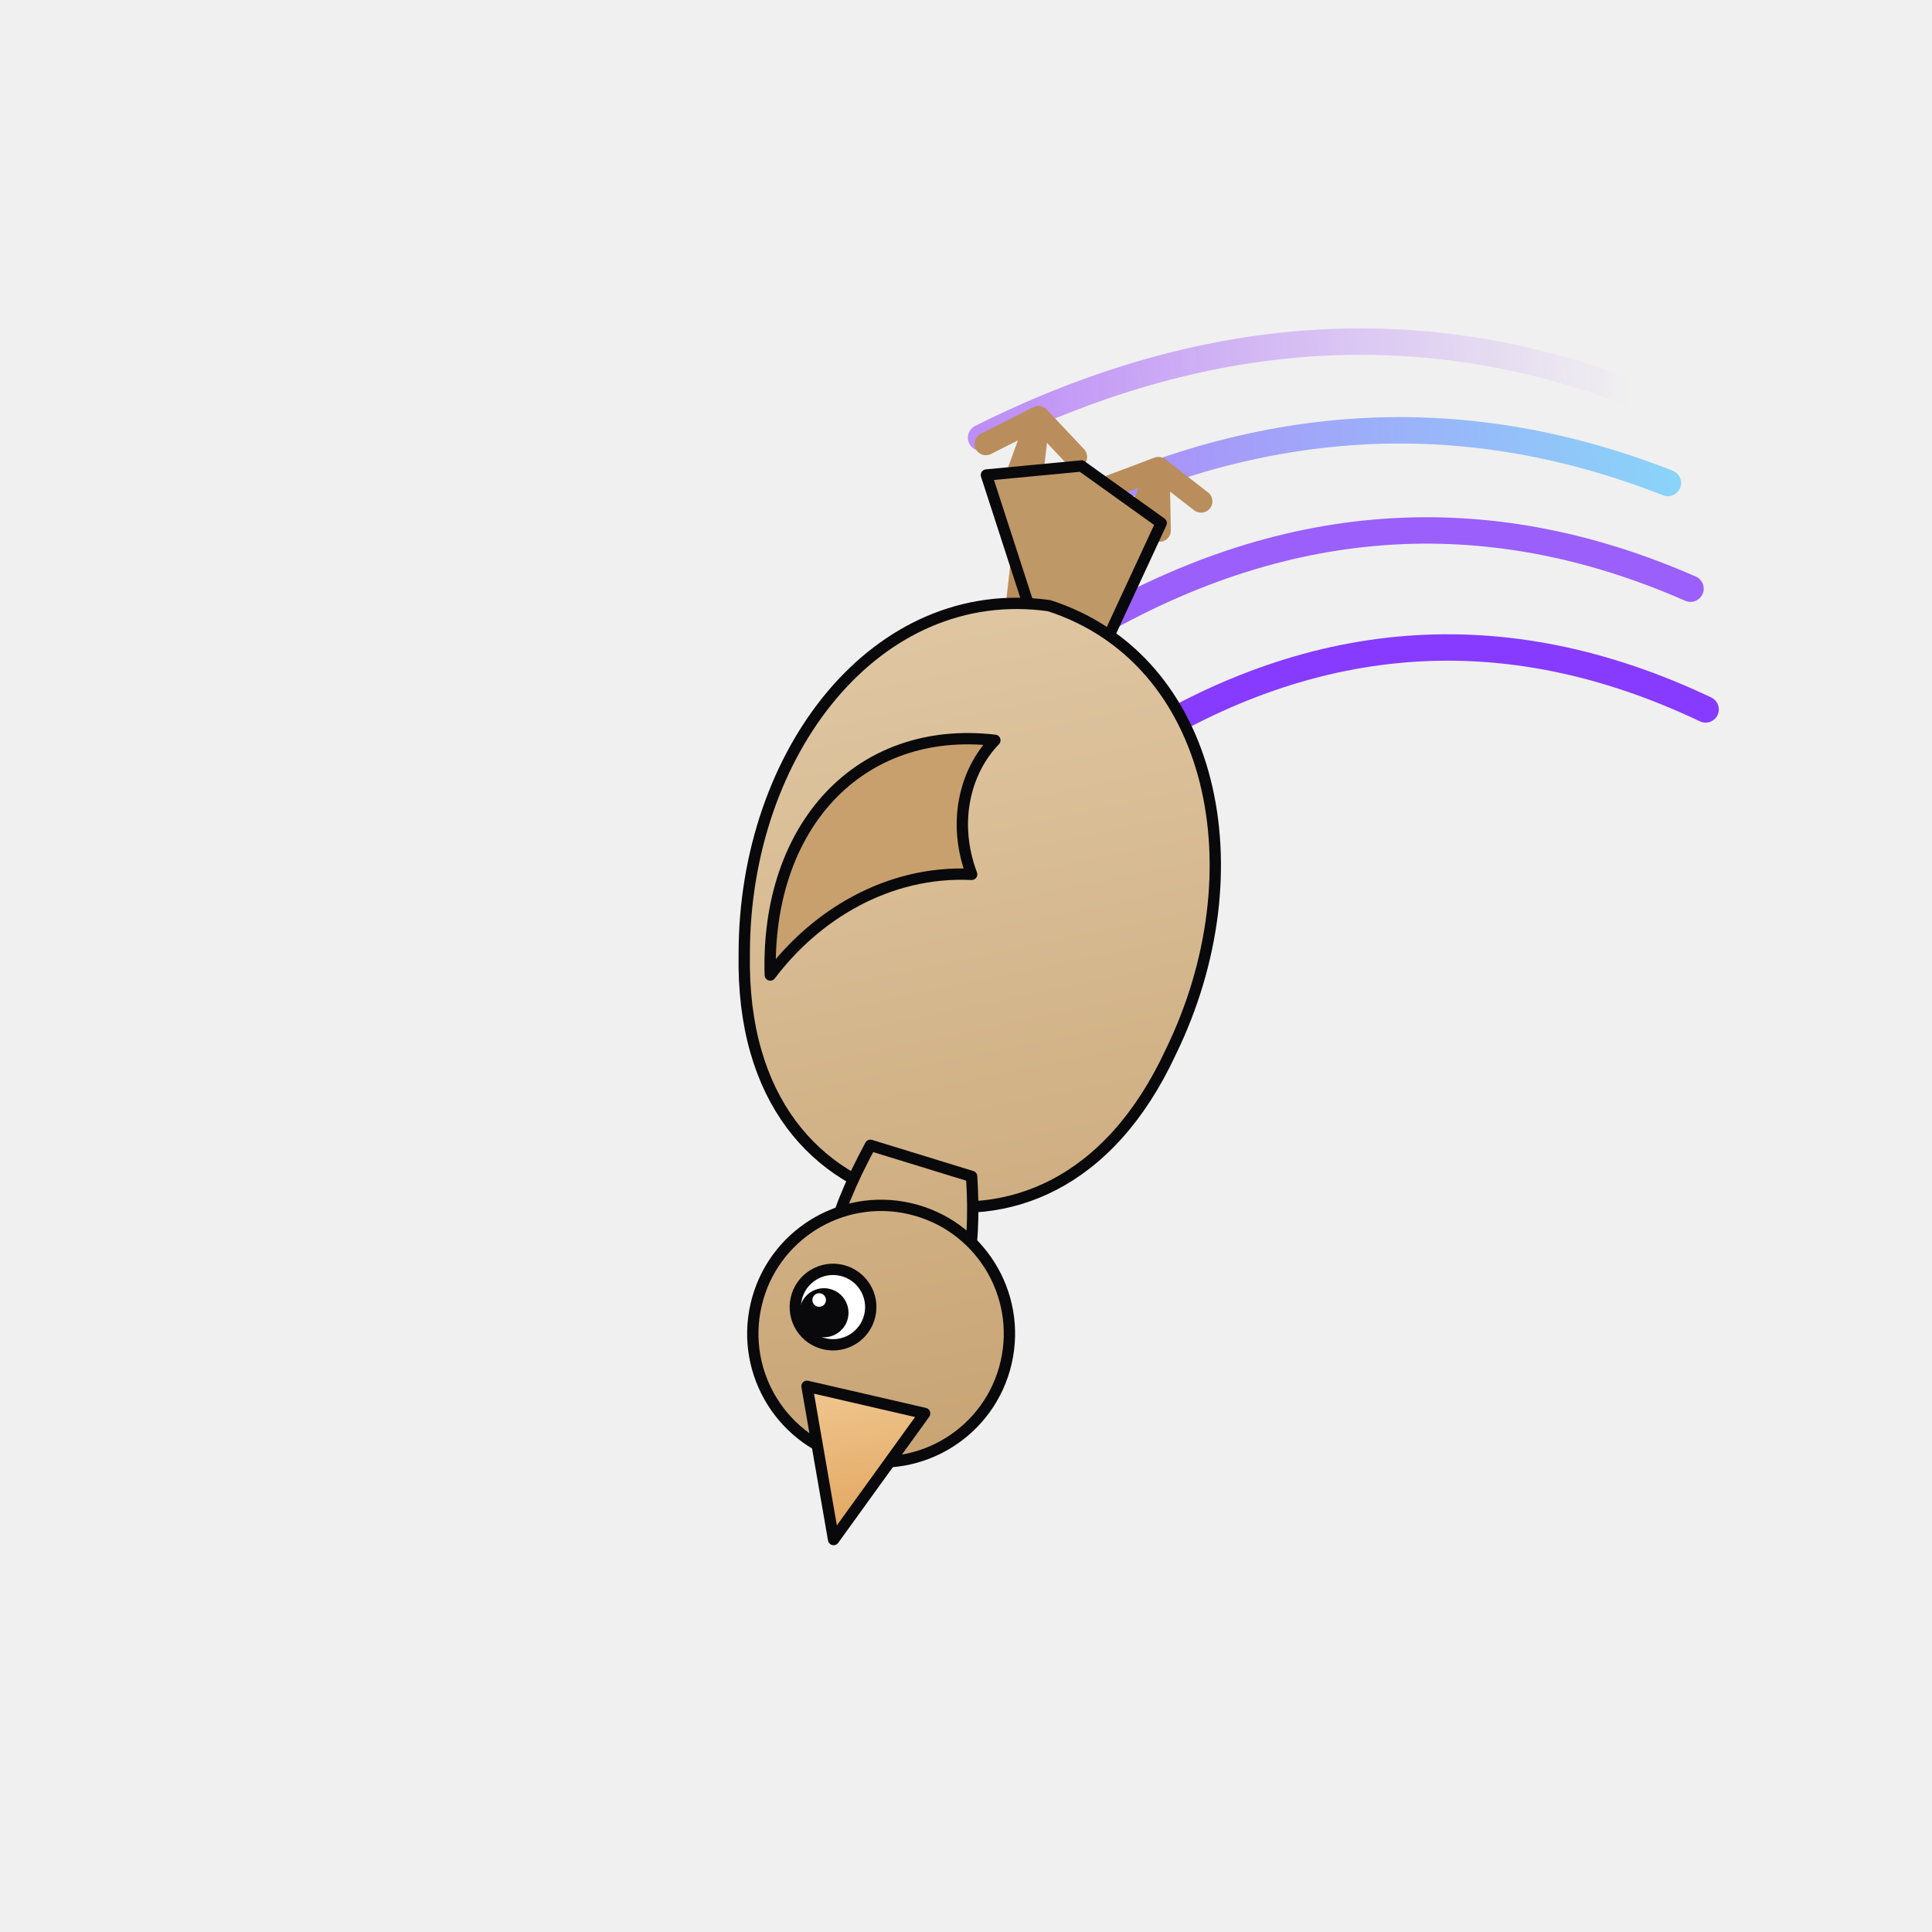
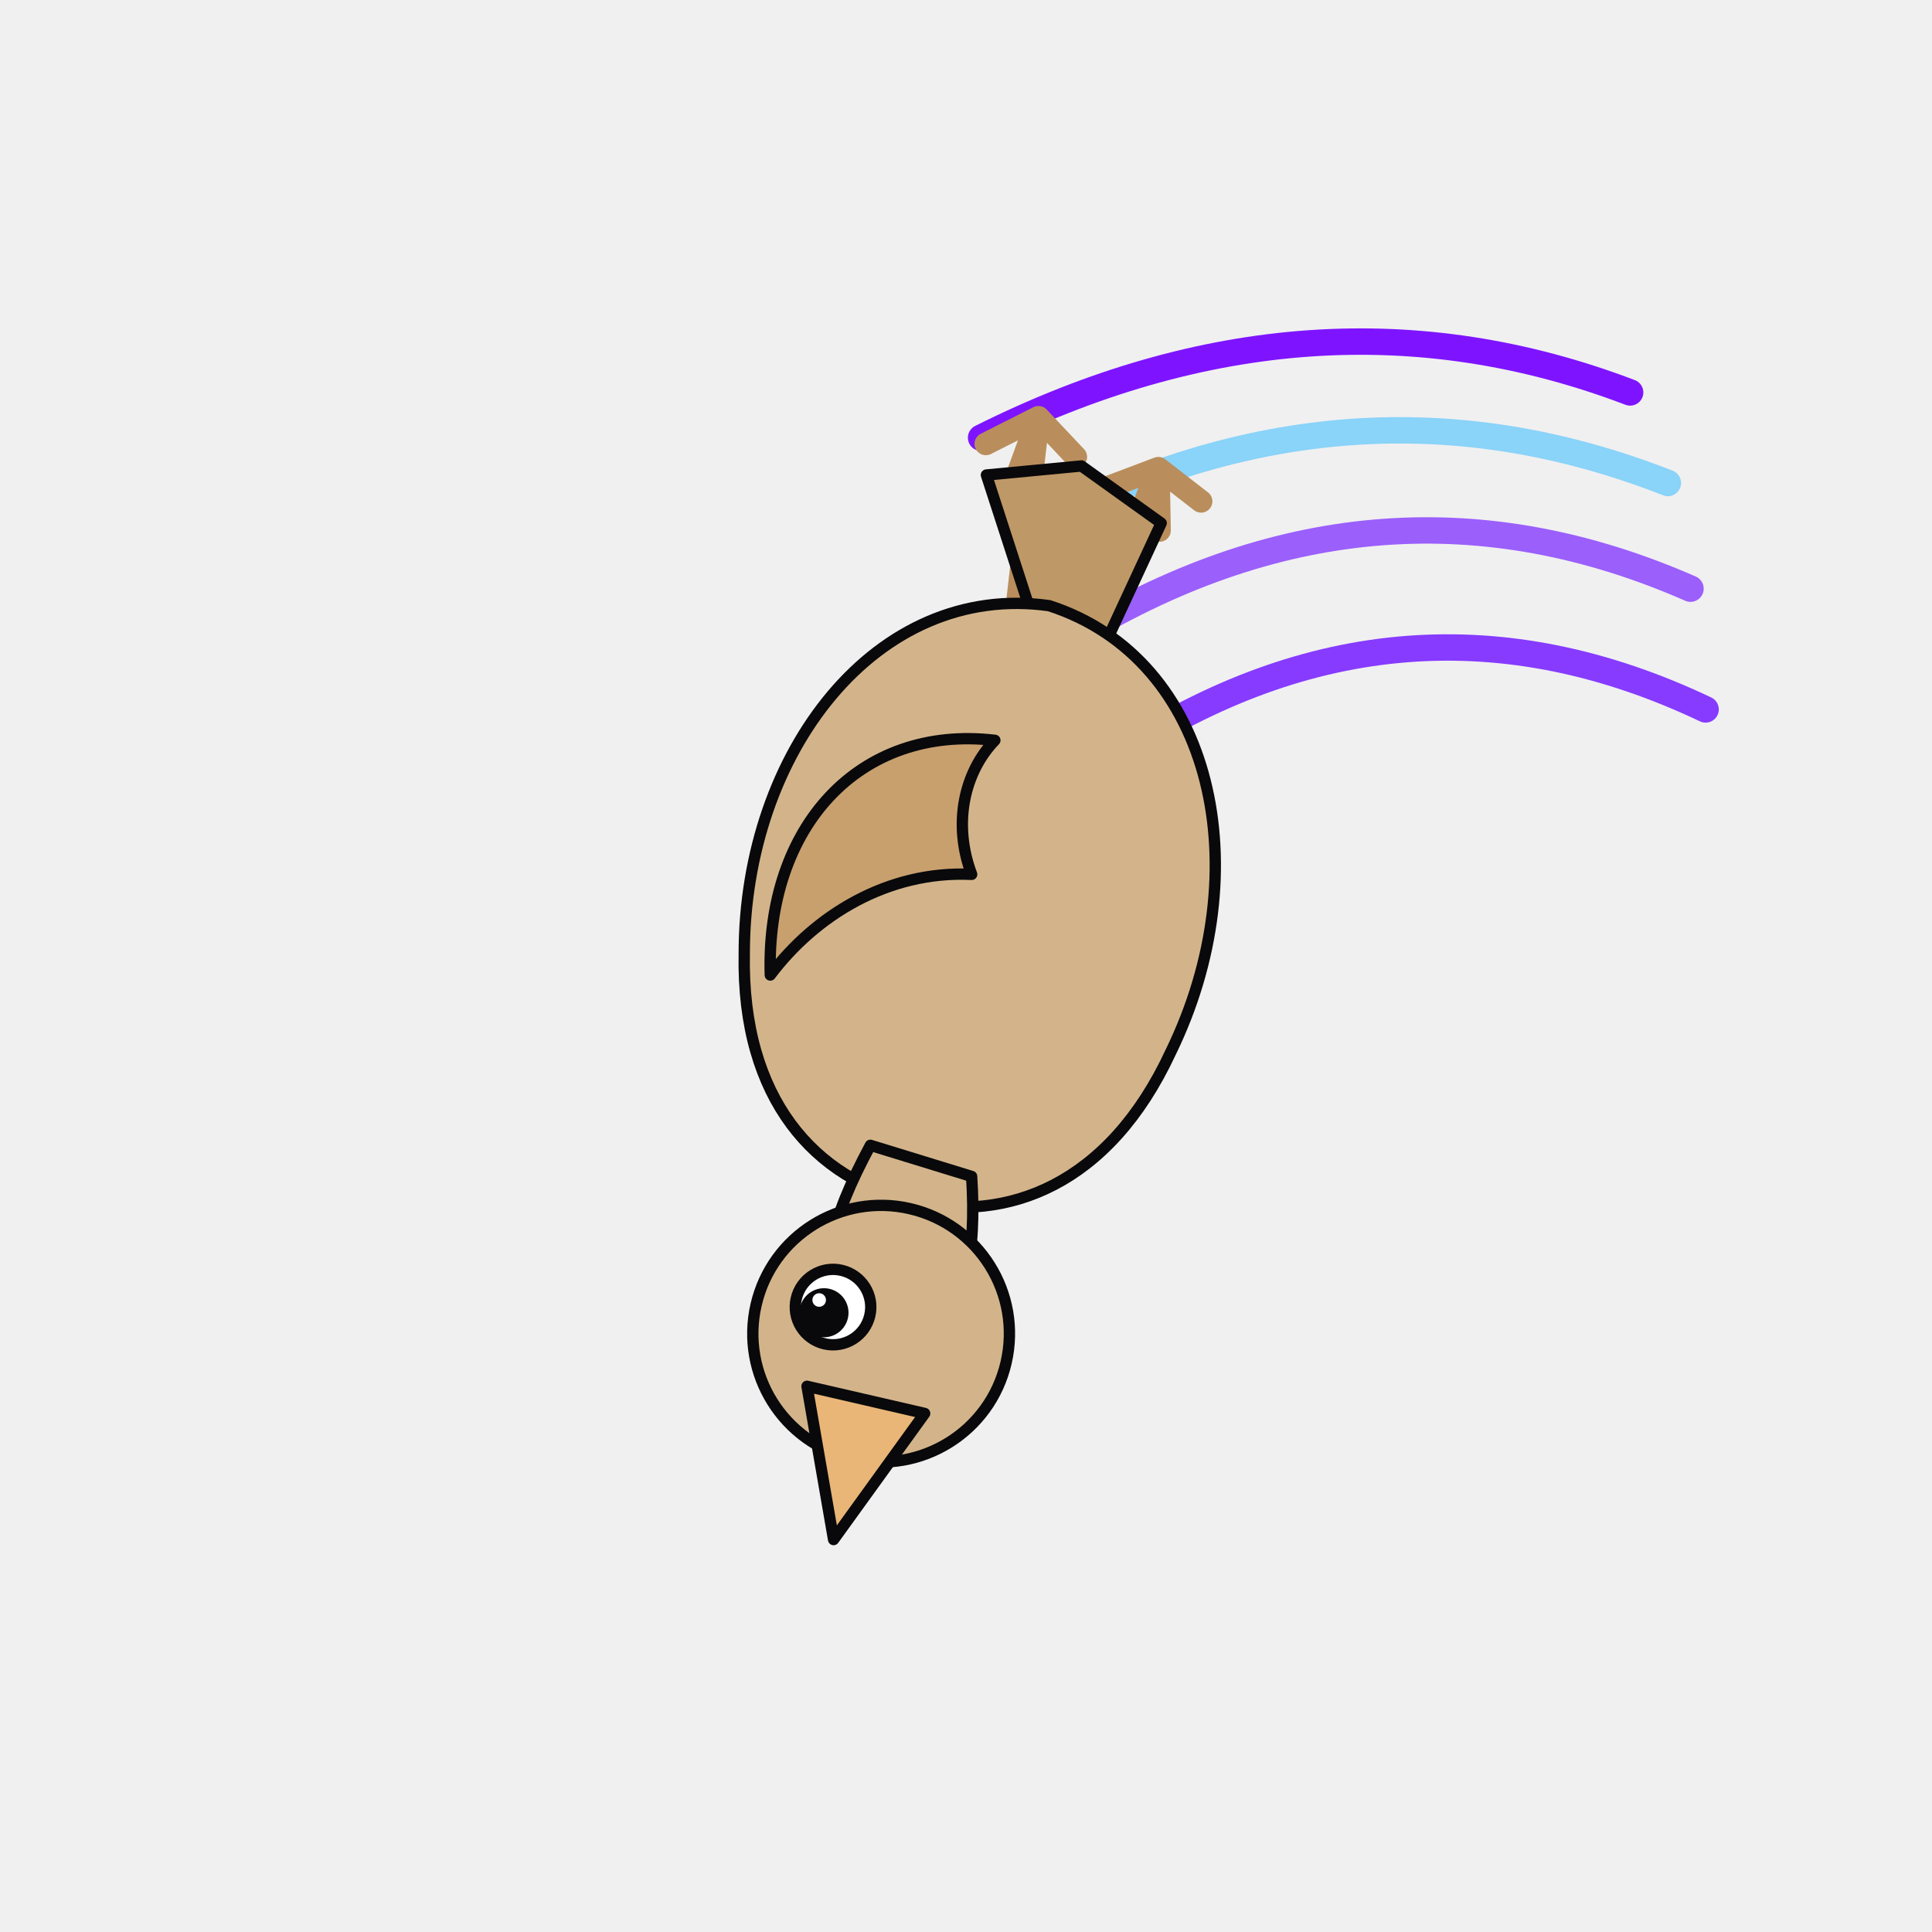
<svg xmlns="http://www.w3.org/2000/svg" width="512" height="512" viewBox="0 0 512 512" fill="none">
  <defs>
-     <linearGradient id="body" x1="200" y1="150" x2="320" y2="410" gradientUnits="userSpaceOnUse">
-       <stop offset="0" stop-color="#E2CBA8" />
-       <stop offset="1" stop-color="#C49E6C" />
-     </linearGradient>
-     <linearGradient id="beak" x1="240" y1="372" x2="256" y2="412" gradientUnits="userSpaceOnUse">
-       <stop offset="0" stop-color="#F0C892" />
-       <stop offset="1" stop-color="#E2A55F" />
-     </linearGradient>
-     <linearGradient id="l3" x1="274" y1="140" x2="442" y2="128" gradientUnits="userSpaceOnUse">
-       <stop offset="0" stop-color="#863bff" />
-       <stop offset="1" stop-color="#47bfff" />
-     </linearGradient>
-     <linearGradient id="l4" x1="260" y1="116" x2="432" y2="104" gradientUnits="userSpaceOnUse">
-       <stop offset="0" stop-color="#7e14ff" stop-opacity="0.45" />
-       <stop offset="1" stop-color="#7e14ff" stop-opacity="0" />
-     </linearGradient>
+     
  </defs>
  <g fill="none" stroke-linecap="round" stroke-width="7">
    <path d="M296 200 Q372 150 452 188" stroke="#863bff" />
    <path d="M286 168 Q366 120 448 156" stroke="#863bff" stroke-opacity="0.8" />
-     <path d="M274 140 Q358 95 442 128" stroke="url(#l3)" stroke-opacity="0.6" />
-     <path d="M260 116 Q348 72 432 104" stroke="url(#l4)" />
+     <path d="M274 140 Q358 95 442 128" stroke="#47bfff" stroke-opacity="0.6" />
+     <path d="M260 116 Q348 72 432 104" stroke="#7e14ff" />
  </g>
  <g transform="rotate(13 256 256)" stroke="#09090b" stroke-width="3" stroke-linejoin="round">
    <g stroke="#B98E5C" stroke-width="6" stroke-linecap="round" fill="none">
      <path d="M250 180 L242 110 M242 110 l-12 10 M242 110 l-2 16 M242 110 l12 8" />
      <path d="M266 182 L276 116 M276 116 l-12 8 M276 116 l4 16 M276 116 l13 6" />
    </g>
    <path d="M256 168 L232 128 L256 120 L280 130 L272 168 Z" fill="#BE9866" />
-     <path d="M256 158 C302 162 326 214 314 266 C306 304 282 320 256 320 C230 320 206 304 198 266 C186 214 210 162 256 158 Z" fill="url(#body)" />
+     <path d="M256 158 C302 162 326 214 314 266 C306 304 282 320 256 320 C230 320 206 304 198 266 C186 214 210 162 256 158 Z" fill="#D3B48A" />
    <path d="M250 196 C214 200 196 232 206 270 C214 252 230 236 252 232 C244 220 244 206 250 196 Z" fill="#C8A06E" />
-     <path d="M242 308 C236 330 236 344 244 356 L270 356 C276 344 276 330 270 310 Z" fill="url(#body)" />
-     <circle cx="256" cy="356" r="34" fill="url(#body)" />
-     <path d="M240 374 L256 412 L272 374 Z" fill="url(#beak)" />
+     <path d="M242 308 C236 330 236 344 244 356 L270 356 C276 344 276 330 270 310 Z" fill="#D3B48A" />
+     <circle cx="256" cy="356" r="34" fill="#D3B48A" />
+     <path d="M240 374 L256 412 L272 374 Z" fill="#E9B678" />
    <circle cx="242" cy="352" r="10" fill="#fff" />
    <circle cx="240" cy="354" r="5" fill="#09090b" />
    <circle cx="238" cy="351" r="1.8" fill="#fff" stroke="none" />
  </g>
</svg>
